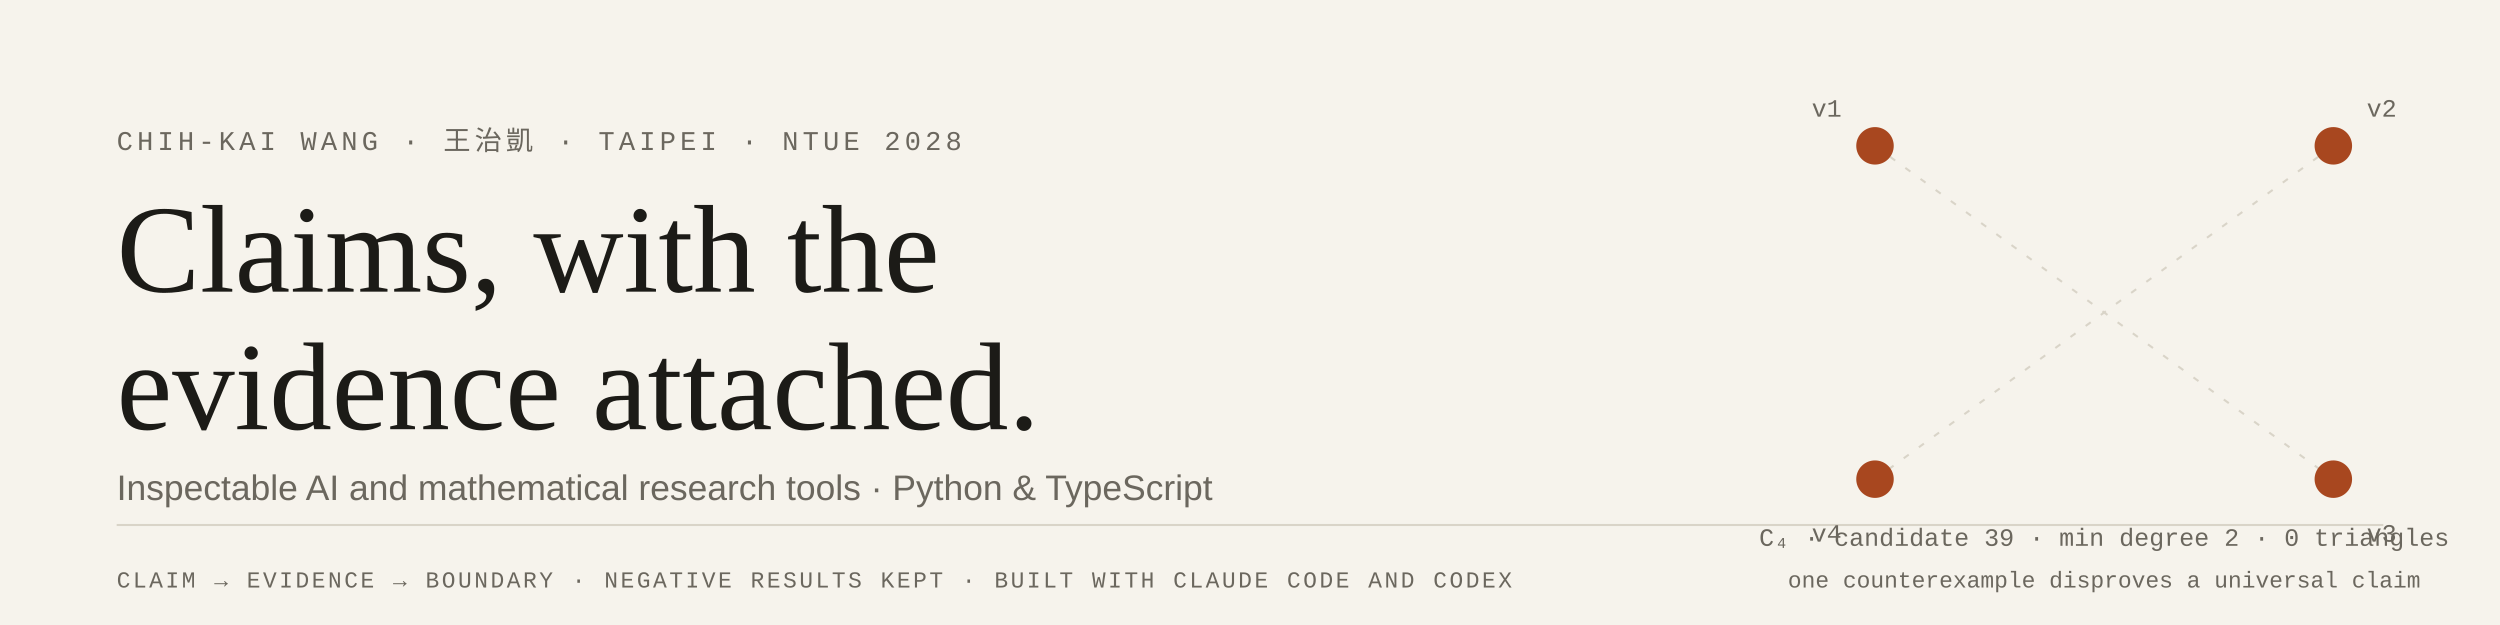
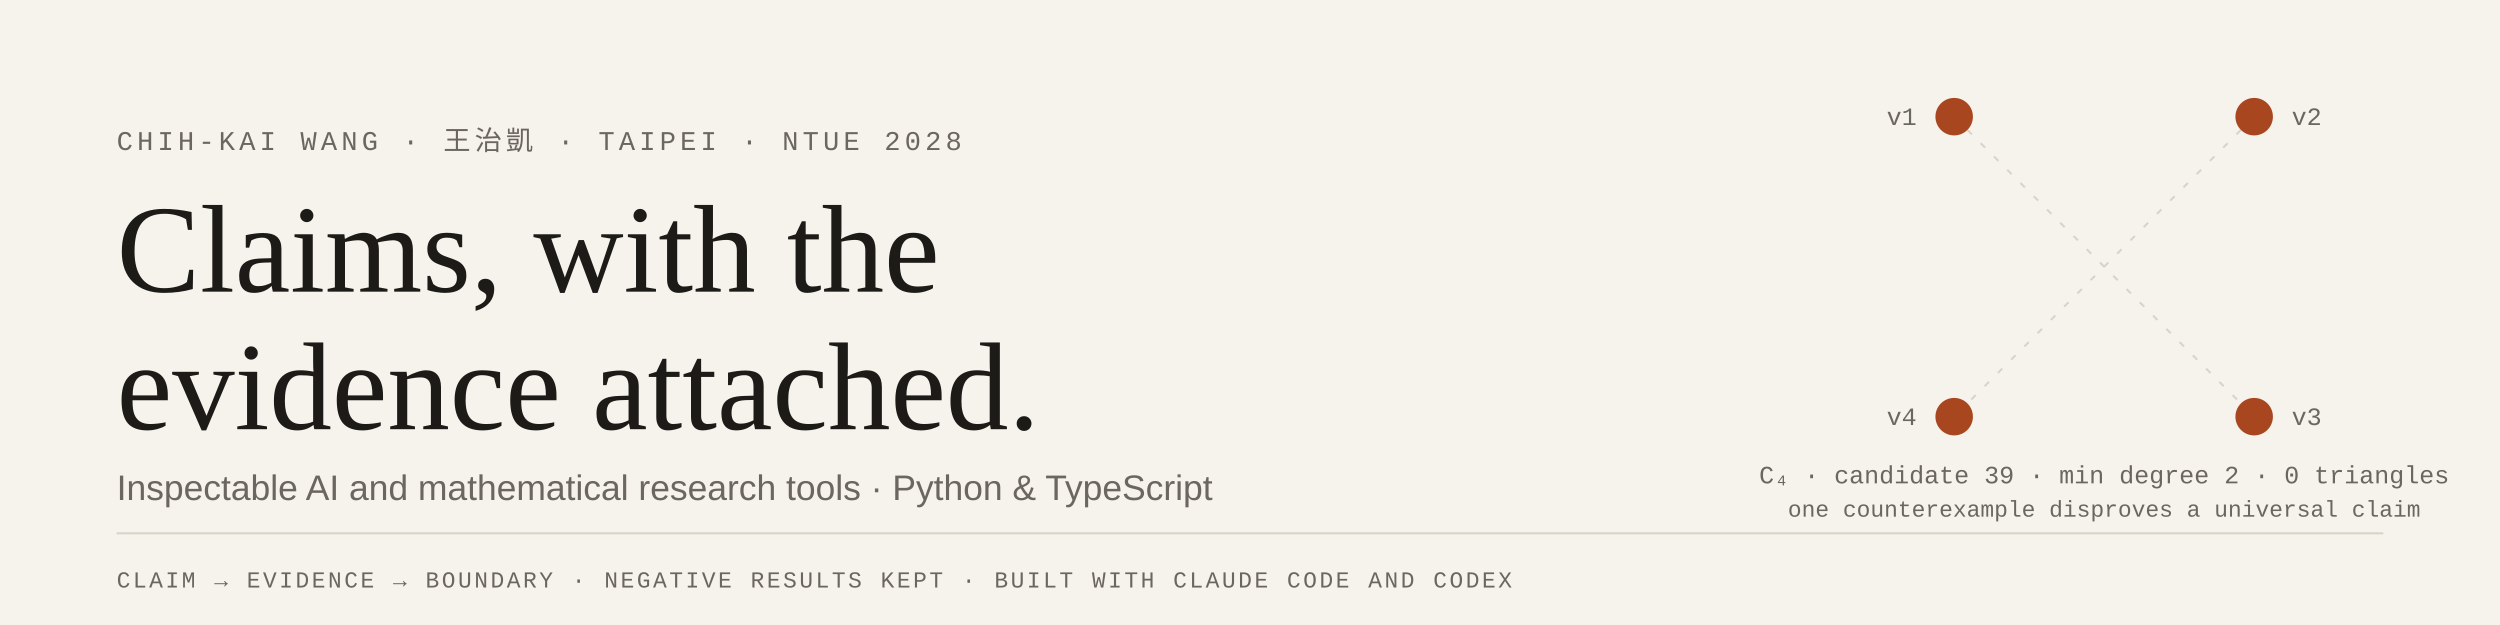
<svg xmlns="http://www.w3.org/2000/svg" width="1200" height="300" viewBox="0 0 1200 300" role="img" aria-labelledby="t d">
  <rect width="1200" height="300" fill="#f6f3ec" />
-   <path d="M56 252H1144" stroke="#d9d4c8" stroke-width="1" />
+   <path d="M56 256H1144" stroke="#d9d4c8" stroke-width="1" />
  <text x="56" y="72" font-family="ui-monospace, Menlo, Consolas, &quot;Courier New&quot;, monospace" font-size="13" letter-spacing="2" fill="#6b675e">CHIH-KAI WANG · 王治凱 · TAIPEI · NTUE 2028</text>
  <text font-family="Georgia, &quot;Times New Roman&quot;, &quot;Songti TC&quot;, serif" font-size="60" fill="#1c1b17">
    <tspan x="56" y="140">Claims, with the</tspan>
    <tspan x="56" y="206">evidence attached.</tspan>
  </text>
  <text x="56" y="240" font-family="-apple-system, &quot;Segoe UI&quot;, &quot;Helvetica Neue&quot;, Arial, &quot;PingFang TC&quot;, &quot;Microsoft JhengHei&quot;, sans-serif" font-size="17" fill="#6b675e">Inspectable AI and mathematical research tools · Python &amp; TypeScript</text>
  <text x="56" y="282" font-family="ui-monospace, Menlo, Consolas, &quot;Courier New&quot;, monospace" font-size="11" letter-spacing="1.2" fill="#6b675e">CLAIM → EVIDENCE → BOUNDARY · NEGATIVE RESULTS KEPT · BUILT WITH CLAUDE CODE AND CODEX</text>
-   <path d="M900 70L1120 230M1120 70L900 230" stroke="#d9d4c8" stroke-width="1" stroke-dasharray="3 6" />
-   <path d="M900 70H1120V230H900Z" fill="none" stroke="#a8471f" stroke-width="3" stroke-linejoin="round" stroke-dasharray="880" stroke-dashoffset="880">
-     <animate attributeName="stroke-dashoffset" from="880" to="0" dur="1.4s" begin="0s" fill="freeze" calcMode="spline" keySplines="0.2 0.7 0.2 1" keyTimes="0;1" />
+   <path d="M938 56L1082 200M1082 56L938 200" stroke="#d9d4c8" stroke-width="1" stroke-dasharray="3 6" />
+   <path d="M938 56H1082V200H938Z" fill="none" stroke="#a8471f" stroke-width="3" stroke-linejoin="round" stroke-dasharray="576" stroke-dashoffset="576">
+     <animate attributeName="stroke-dashoffset" from="576" to="0" dur="1.4s" begin="0s" fill="freeze" calcMode="spline" keySplines="0.2 0.7 0.2 1" keyTimes="0;1" />
  </path>
-   <circle cx="900" cy="70" r="9" fill="#a8471f" />
-   <text x="884" y="56" font-family="ui-monospace, Menlo, Consolas, &quot;Courier New&quot;, monospace" font-size="12" fill="#6b675e" text-anchor="end">v1</text>
-   <circle cx="1120" cy="70" r="9" fill="#a8471f" />
-   <text x="1136" y="56" font-family="ui-monospace, Menlo, Consolas, &quot;Courier New&quot;, monospace" font-size="12" fill="#6b675e" text-anchor="start">v2</text>
-   <circle cx="1120" cy="230" r="9" fill="#a8471f" />
-   <text x="1136" y="260" font-family="ui-monospace, Menlo, Consolas, &quot;Courier New&quot;, monospace" font-size="12" fill="#6b675e" text-anchor="start">v3</text>
-   <circle cx="900" cy="230" r="9" fill="#a8471f" />
-   <text x="884" y="260" font-family="ui-monospace, Menlo, Consolas, &quot;Courier New&quot;, monospace" font-size="12" fill="#6b675e" text-anchor="end">v4</text>
-   <text x="1010" y="262" font-family="ui-monospace, Menlo, Consolas, &quot;Courier New&quot;, monospace" font-size="12" fill="#6b675e" text-anchor="middle">C₄ · candidate 39 · min degree 2 · 0 triangles</text>
-   <text x="1010" y="282" font-family="ui-monospace, Menlo, Consolas, &quot;Courier New&quot;, monospace" font-size="11" fill="#6b675e" text-anchor="middle">one counterexample disproves a universal claim</text>
+   <circle cx="938" cy="56" r="9" fill="#a8471f" />
+   <text x="920" y="60" font-family="ui-monospace, Menlo, Consolas, &quot;Courier New&quot;, monospace" font-size="12" fill="#6b675e" text-anchor="end">v1</text>
+   <circle cx="1082" cy="56" r="9" fill="#a8471f" />
+   <text x="1100" y="60" font-family="ui-monospace, Menlo, Consolas, &quot;Courier New&quot;, monospace" font-size="12" fill="#6b675e" text-anchor="start">v2</text>
+   <circle cx="1082" cy="200" r="9" fill="#a8471f" />
+   <text x="1100" y="204" font-family="ui-monospace, Menlo, Consolas, &quot;Courier New&quot;, monospace" font-size="12" fill="#6b675e" text-anchor="start">v3</text>
+   <circle cx="938" cy="200" r="9" fill="#a8471f" />
+   <text x="920" y="204" font-family="ui-monospace, Menlo, Consolas, &quot;Courier New&quot;, monospace" font-size="12" fill="#6b675e" text-anchor="end">v4</text>
+   <text x="1010" y="232" font-family="ui-monospace, Menlo, Consolas, &quot;Courier New&quot;, monospace" font-size="12" fill="#6b675e" text-anchor="middle">C₄ · candidate 39 · min degree 2 · 0 triangles</text>
+   <text x="1010" y="248" font-family="ui-monospace, Menlo, Consolas, &quot;Courier New&quot;, monospace" font-size="11" fill="#6b675e" text-anchor="middle">one counterexample disproves a universal claim</text>
</svg>
